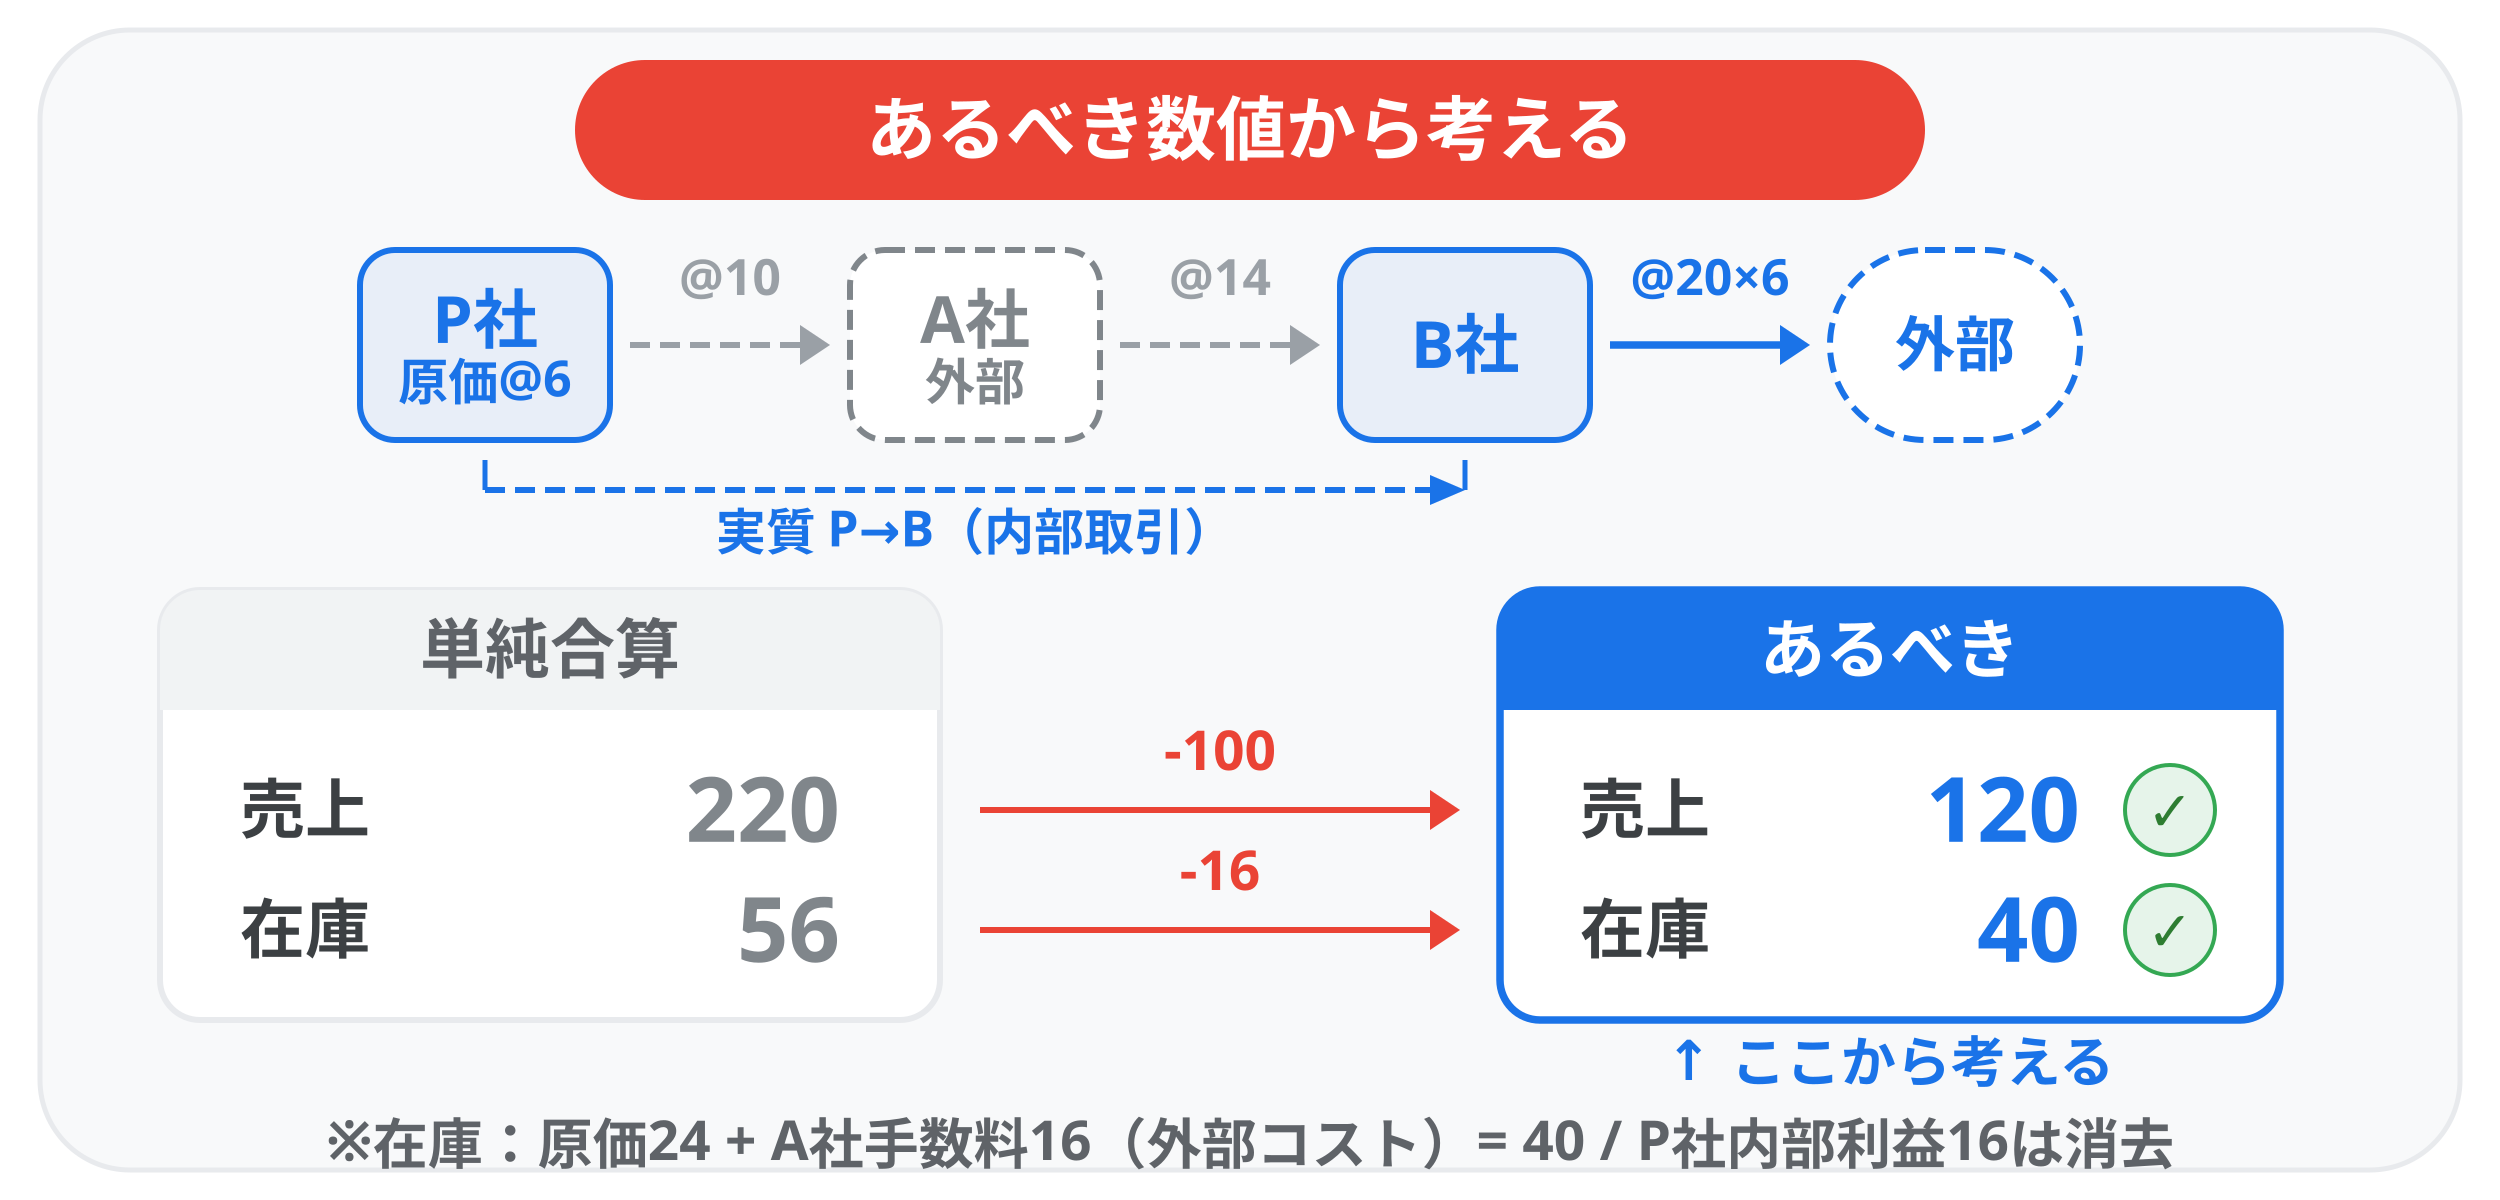
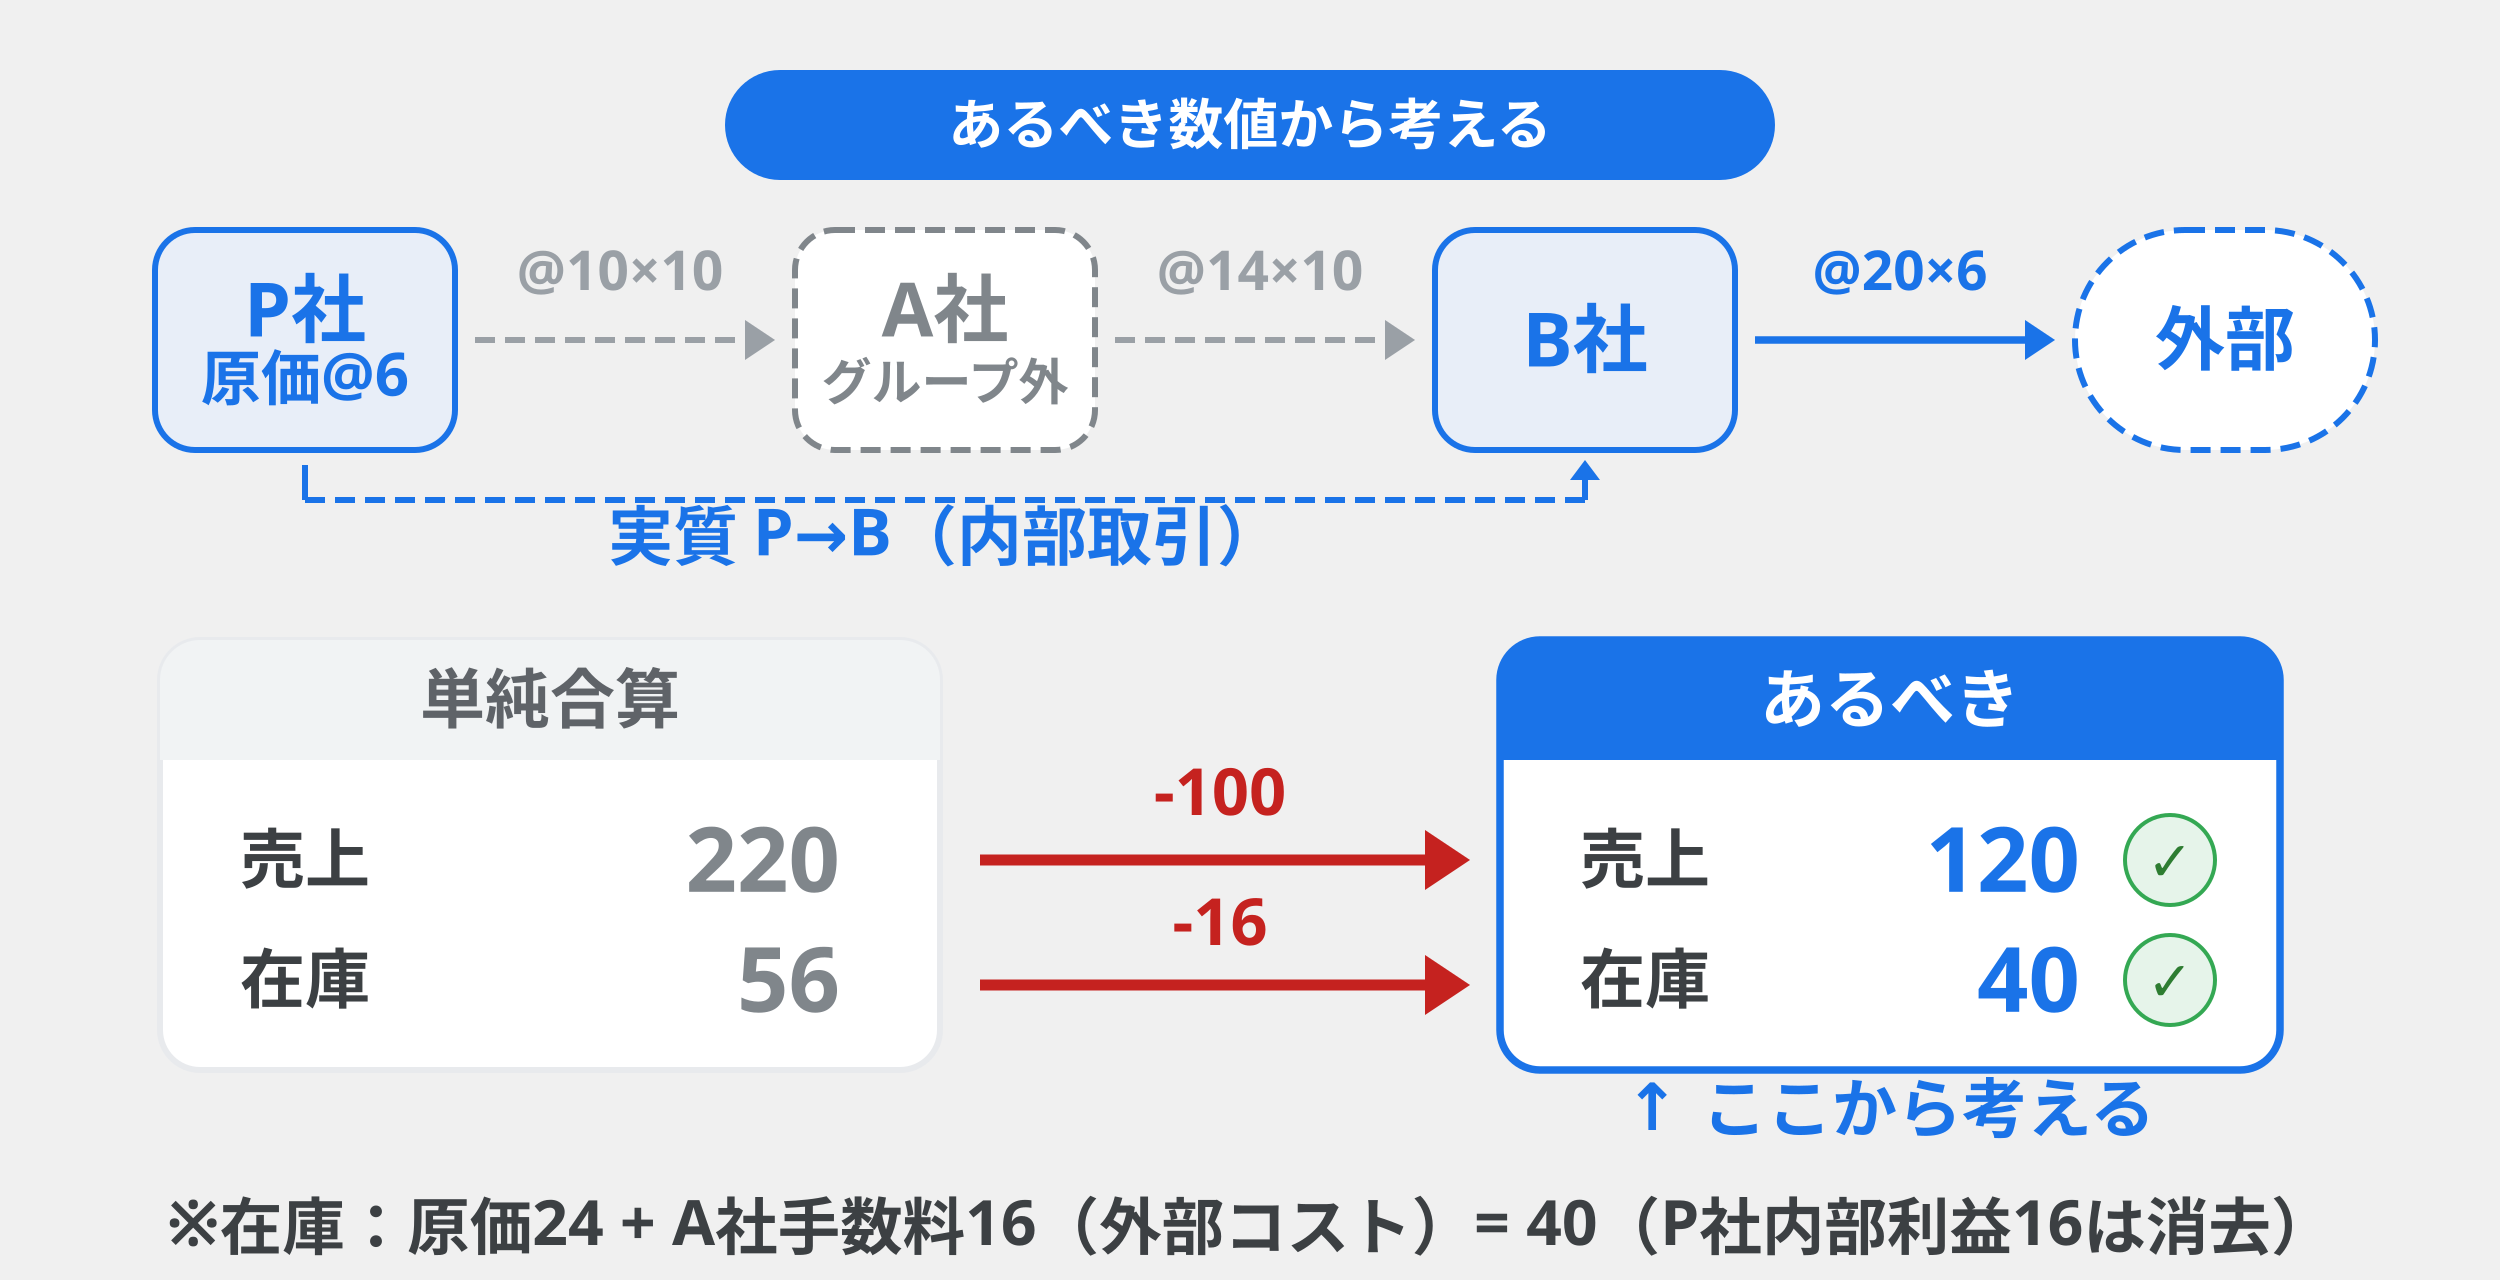
- <svg xmlns="http://www.w3.org/2000/svg" width="500" height="240" viewBox="0 0 500 240">
+ <svg xmlns="http://www.w3.org/2000/svg" width="500" height="256" viewBox="0 0 500 256">
  <defs>
    <style>
      .t { font-family: "Noto Sans JP", "Hiragino Sans", "Yu Gothic", "Meiryo", sans-serif; }
    </style>
    <filter id="s" x="-20%" y="-20%" width="140%" height="140%">
      <feDropShadow dx="0" dy="3" stdDeviation="5" flood-color="#202124" flood-opacity="0.08" />
    </filter>
  </defs>
-   <rect width="500" height="240" fill="#ffffff" />
-   <rect x="8" y="6" width="484" height="228" rx="18" fill="#f8f9fa" stroke="#e8eaed" stroke-width="1" />
-   <rect x="115" y="12" width="270" height="28" rx="14" fill="#ea4335" />
-   <text class="t" x="250" y="26" text-anchor="middle" dominant-baseline="middle" font-size="14" font-weight="800" fill="#fff">あるべき数値から考える</text>
-   <g transform="translate(72, 50)">
-     <rect width="50" height="38" rx="7" fill="#e8eef8" stroke="#1a73e8" stroke-width="1.2" />
-     <text class="t" x="25" y="14" text-anchor="middle" dominant-baseline="middle" font-size="13" font-weight="800" fill="#1a73e8">P社</text>
-     <text class="t" x="25" y="30" text-anchor="middle" font-size="10" font-weight="600" fill="#1a73e8">原価@6</text>
-     <line x1="54" y1="19" x2="90" y2="19" stroke="#9aa0a6" stroke-width="1.2" stroke-dasharray="4 2" />
-     <polygon points="94,19 88,15 88,23" fill="#9aa0a6" />
-     <text class="t" x="74" y="9" text-anchor="middle" font-size="10" font-weight="700" fill="#9aa0a6">@10</text>
-     <rect x="98" y="0" width="50" height="38" rx="7" fill="#fff" stroke="#80868b" stroke-width="1.2" stroke-dasharray="4 2" />
-     <text class="t" x="123" y="14" text-anchor="middle" dominant-baseline="middle" font-size="13" font-weight="800" fill="#80868b">A社</text>
-     <text class="t" x="123" y="30" text-anchor="middle" font-size="10" font-weight="600" fill="#80868b">外部</text>
-     <line x1="152" y1="19" x2="188" y2="19" stroke="#9aa0a6" stroke-width="1.2" stroke-dasharray="4 2" />
-     <polygon points="192,19 186,15 186,23" fill="#9aa0a6" />
-     <text class="t" x="172" y="9" text-anchor="middle" font-size="10" font-weight="700" fill="#9aa0a6">@14</text>
-     <rect x="196" y="0" width="50" height="38" rx="7" fill="#e8eef8" stroke="#1a73e8" stroke-width="1.2" />
-     <text class="t" x="221" y="19" text-anchor="middle" dominant-baseline="middle" font-size="13" font-weight="800" fill="#1a73e8">B社</text>
-     <line x1="250" y1="19" x2="286" y2="19" stroke="#1a73e8" stroke-width="1.5" />
-     <polygon points="290,19 284,15 284,23" fill="#1a73e8" />
-     <text class="t" x="270" y="9" text-anchor="middle" font-size="10" font-weight="700" fill="#1a73e8">@20×6</text>
-     <rect x="294" y="0" width="50" height="38" rx="19" fill="#fff" stroke="#1a73e8" stroke-width="1.2" stroke-dasharray="4 2" />
-     <text class="t" x="319" y="19" text-anchor="middle" dominant-baseline="middle" font-size="12" font-weight="700" fill="#1a73e8">外部</text>
-     <line x1="25" y1="42" x2="25" y2="48" stroke="#1a73e8" stroke-width="1" />
-     <line x1="221" y1="42" x2="221" y2="48" stroke="#1a73e8" stroke-width="1" />
-     <line x1="25" y1="48" x2="214" y2="48" stroke="#1a73e8" stroke-width="1.2" stroke-dasharray="4 2" />
-     <polygon points="221,48 214,45 214,51" fill="#1a73e8" />
-     <text class="t" x="123" y="60" text-anchor="middle" font-size="10" font-weight="800" fill="#1a73e8">実質 P→B（内部取引）</text>
+   <rect width="500" height="256" fill="none" />
+   <rect x="145" y="14" width="210" height="22" rx="11" fill="#1a73e8" />
+   <text class="t" x="250" y="25" text-anchor="middle" dominant-baseline="middle" font-size="11" font-weight="800" fill="#fff">あるべき数値から考える</text>
+   <g transform="translate(31, 46)">
+     <rect width="60" height="44" rx="8" fill="#e8eef8" stroke="#1a73e8" stroke-width="1.2" />
+     <text class="t" x="30" y="16" text-anchor="middle" dominant-baseline="middle" font-size="15" font-weight="800" fill="#1a73e8">P社</text>
+     <text class="t" x="30" y="34" text-anchor="middle" font-size="12" font-weight="600" fill="#1a73e8">原価@6</text>
+     <line x1="64" y1="22" x2="120" y2="22" stroke="#9aa0a6" stroke-width="1.2" stroke-dasharray="4 2" />
+     <polygon points="124,22 118,18 118,26" fill="#9aa0a6" />
+     <text class="t" x="93" y="12" text-anchor="middle" font-size="11" font-weight="700" fill="#9aa0a6">@10×10</text>
+     <rect x="128" y="0" width="60" height="44" rx="8" fill="#fff" stroke="#80868b" stroke-width="1.2" stroke-dasharray="4 2" />
+     <text class="t" x="158" y="16" text-anchor="middle" dominant-baseline="middle" font-size="15" font-weight="800" fill="#80868b">A社</text>
+     <text class="t" x="158" y="34" text-anchor="middle" font-size="10" font-weight="600" fill="#80868b">グループ外</text>
+     <line x1="192" y1="22" x2="248" y2="22" stroke="#9aa0a6" stroke-width="1.2" stroke-dasharray="4 2" />
+     <polygon points="252,22 246,18 246,26" fill="#9aa0a6" />
+     <text class="t" x="221" y="12" text-anchor="middle" font-size="11" font-weight="700" fill="#9aa0a6">@14×10</text>
+     <rect x="256" y="0" width="60" height="44" rx="8" fill="#e8eef8" stroke="#1a73e8" stroke-width="1.2" />
+     <text class="t" x="286" y="22" text-anchor="middle" dominant-baseline="middle" font-size="15" font-weight="800" fill="#1a73e8">B社</text>
+     <line x1="320" y1="22" x2="376" y2="22" stroke="#1a73e8" stroke-width="1.5" />
+     <polygon points="380,22 374,18 374,26" fill="#1a73e8" />
+     <text class="t" x="349" y="12" text-anchor="middle" font-size="11" font-weight="700" fill="#1a73e8">@20×6</text>
+     <rect x="384" y="0" width="60" height="44" rx="22" fill="#fff" stroke="#1a73e8" stroke-width="1.2" stroke-dasharray="4 2" />
+     <text class="t" x="414" y="22" text-anchor="middle" dominant-baseline="middle" font-size="14" font-weight="700" fill="#1a73e8">外部</text>
+     <line x1="30" y1="47" x2="30" y2="54" stroke="#1a73e8" stroke-width="1.2" />
+     <line x1="30" y1="54" x2="286" y2="54" stroke="#1a73e8" stroke-width="1.2" stroke-dasharray="4 2" />
+     <line x1="286" y1="54" x2="286" y2="49" stroke="#1a73e8" stroke-width="1.2" />
+     <polygon points="286,46 283,50 289,50" fill="#1a73e8" />
+     <text class="t" x="158" y="66" text-anchor="middle" font-size="13" font-weight="800" fill="#1a73e8">実質 P→B（内部取引）</text>
  </g>
-   <g transform="translate(32, 118)">
+   <g transform="translate(32, 128)">
    <rect width="156" height="86" rx="8" fill="#fff" stroke="#e8eaed" stroke-width="1.2" />
    <rect width="156" height="24" rx="8" fill="#f1f3f4" />
    <rect y="16" width="156" height="8" fill="#f1f3f4" />
    <text class="t" x="78" y="12" text-anchor="middle" dominant-baseline="middle" font-size="13" font-weight="800" fill="#5f6368">単純合算</text>
    <text class="t" x="16" y="44" dominant-baseline="middle" font-size="13" font-weight="700" fill="#3c4043">売上</text>
    <text class="t" x="136" y="44" text-anchor="end" dominant-baseline="middle" font-size="18" font-weight="800" fill="#80868b">220</text>
    <text class="t" x="16" y="68" dominant-baseline="middle" font-size="13" font-weight="700" fill="#3c4043">在庫</text>
    <text class="t" x="136" y="68" text-anchor="end" dominant-baseline="middle" font-size="18" font-weight="800" fill="#80868b">56</text>
  </g>
-   <text class="t" x="244" y="154" text-anchor="middle" font-size="11" font-weight="800" fill="#ea4335">-100</text>
-   <line x1="196" y1="162" x2="288" y2="162" stroke="#ea4335" stroke-width="1.2" />
-   <polygon points="292,162 286,158 286,166" fill="#ea4335" />
-   <text class="t" x="244" y="178" text-anchor="middle" font-size="11" font-weight="800" fill="#ea4335">-16</text>
-   <line x1="196" y1="186" x2="288" y2="186" stroke="#ea4335" stroke-width="1.2" />
-   <polygon points="292,186 286,182 286,190" fill="#ea4335" />
-   <g transform="translate(300, 118)">
+   <text class="t" x="244" y="163" text-anchor="middle" font-size="13" font-weight="900" fill="#c5221f">-100</text>
+   <line x1="196" y1="172" x2="286" y2="172" stroke="#c5221f" stroke-width="2.2" />
+   <polygon points="294,172 285,166 285,178" fill="#c5221f" />
+   <text class="t" x="244" y="189" text-anchor="middle" font-size="13" font-weight="900" fill="#c5221f">-16</text>
+   <line x1="196" y1="197" x2="286" y2="197" stroke="#c5221f" stroke-width="2.2" />
+   <polygon points="294,197 285,191 285,203" fill="#c5221f" />
+   <g transform="translate(300, 128)">
    <rect width="156" height="86" rx="8" fill="#fff" stroke="#1a73e8" stroke-width="1.5" />
    <rect width="156" height="24" rx="8" fill="#1a73e8" />
    <rect y="16" width="156" height="8" fill="#1a73e8" />
    <text class="t" x="78" y="12" text-anchor="middle" dominant-baseline="middle" font-size="13" font-weight="800" fill="#fff">あるべき</text>
    <text class="t" x="16" y="44" dominant-baseline="middle" font-size="13" font-weight="700" fill="#3c4043">売上</text>
    <text class="t" x="116" y="44" text-anchor="end" dominant-baseline="middle" font-size="18" font-weight="900" fill="#1a73e8">120</text>
    <circle cx="134" cy="44" r="9" fill="#e6f4ea" stroke="#34a853" stroke-width="0.8" />
    <text class="t" x="134" y="45" text-anchor="middle" dominant-baseline="middle" font-size="11" font-weight="900" fill="#2e7d32">✓</text>
    <text class="t" x="16" y="68" dominant-baseline="middle" font-size="13" font-weight="700" fill="#3c4043">在庫</text>
    <text class="t" x="116" y="68" text-anchor="end" dominant-baseline="middle" font-size="18" font-weight="900" fill="#1a73e8">40</text>
    <circle cx="134" cy="68" r="9" fill="#e6f4ea" stroke="#34a853" stroke-width="0.8" />
    <text class="t" x="134" y="69" text-anchor="middle" dominant-baseline="middle" font-size="11" font-weight="900" fill="#2e7d32">✓</text>
  </g>
-   <text class="t" x="378" y="216" text-anchor="middle" font-size="11" font-weight="700" fill="#1a73e8">↑ ここから考える</text>
-   <text class="t" x="250" y="232" text-anchor="middle" font-size="11" font-weight="600" fill="#5f6368">※在庫：原価24 + A社手数料16（外部コスト）= 40 / P社内部利益16は消去</text>
+   <text class="t" x="378" y="226" text-anchor="middle" font-size="13" font-weight="700" fill="#1a73e8">↑ ここから考える</text>
+   <text class="t" x="250" y="249" text-anchor="middle" font-size="12.5" font-weight="700" fill="#3c4043">※在庫：原価24 + A社手数料16（外部コスト）= 40（P社内部利益16は消去）</text>
</svg>
